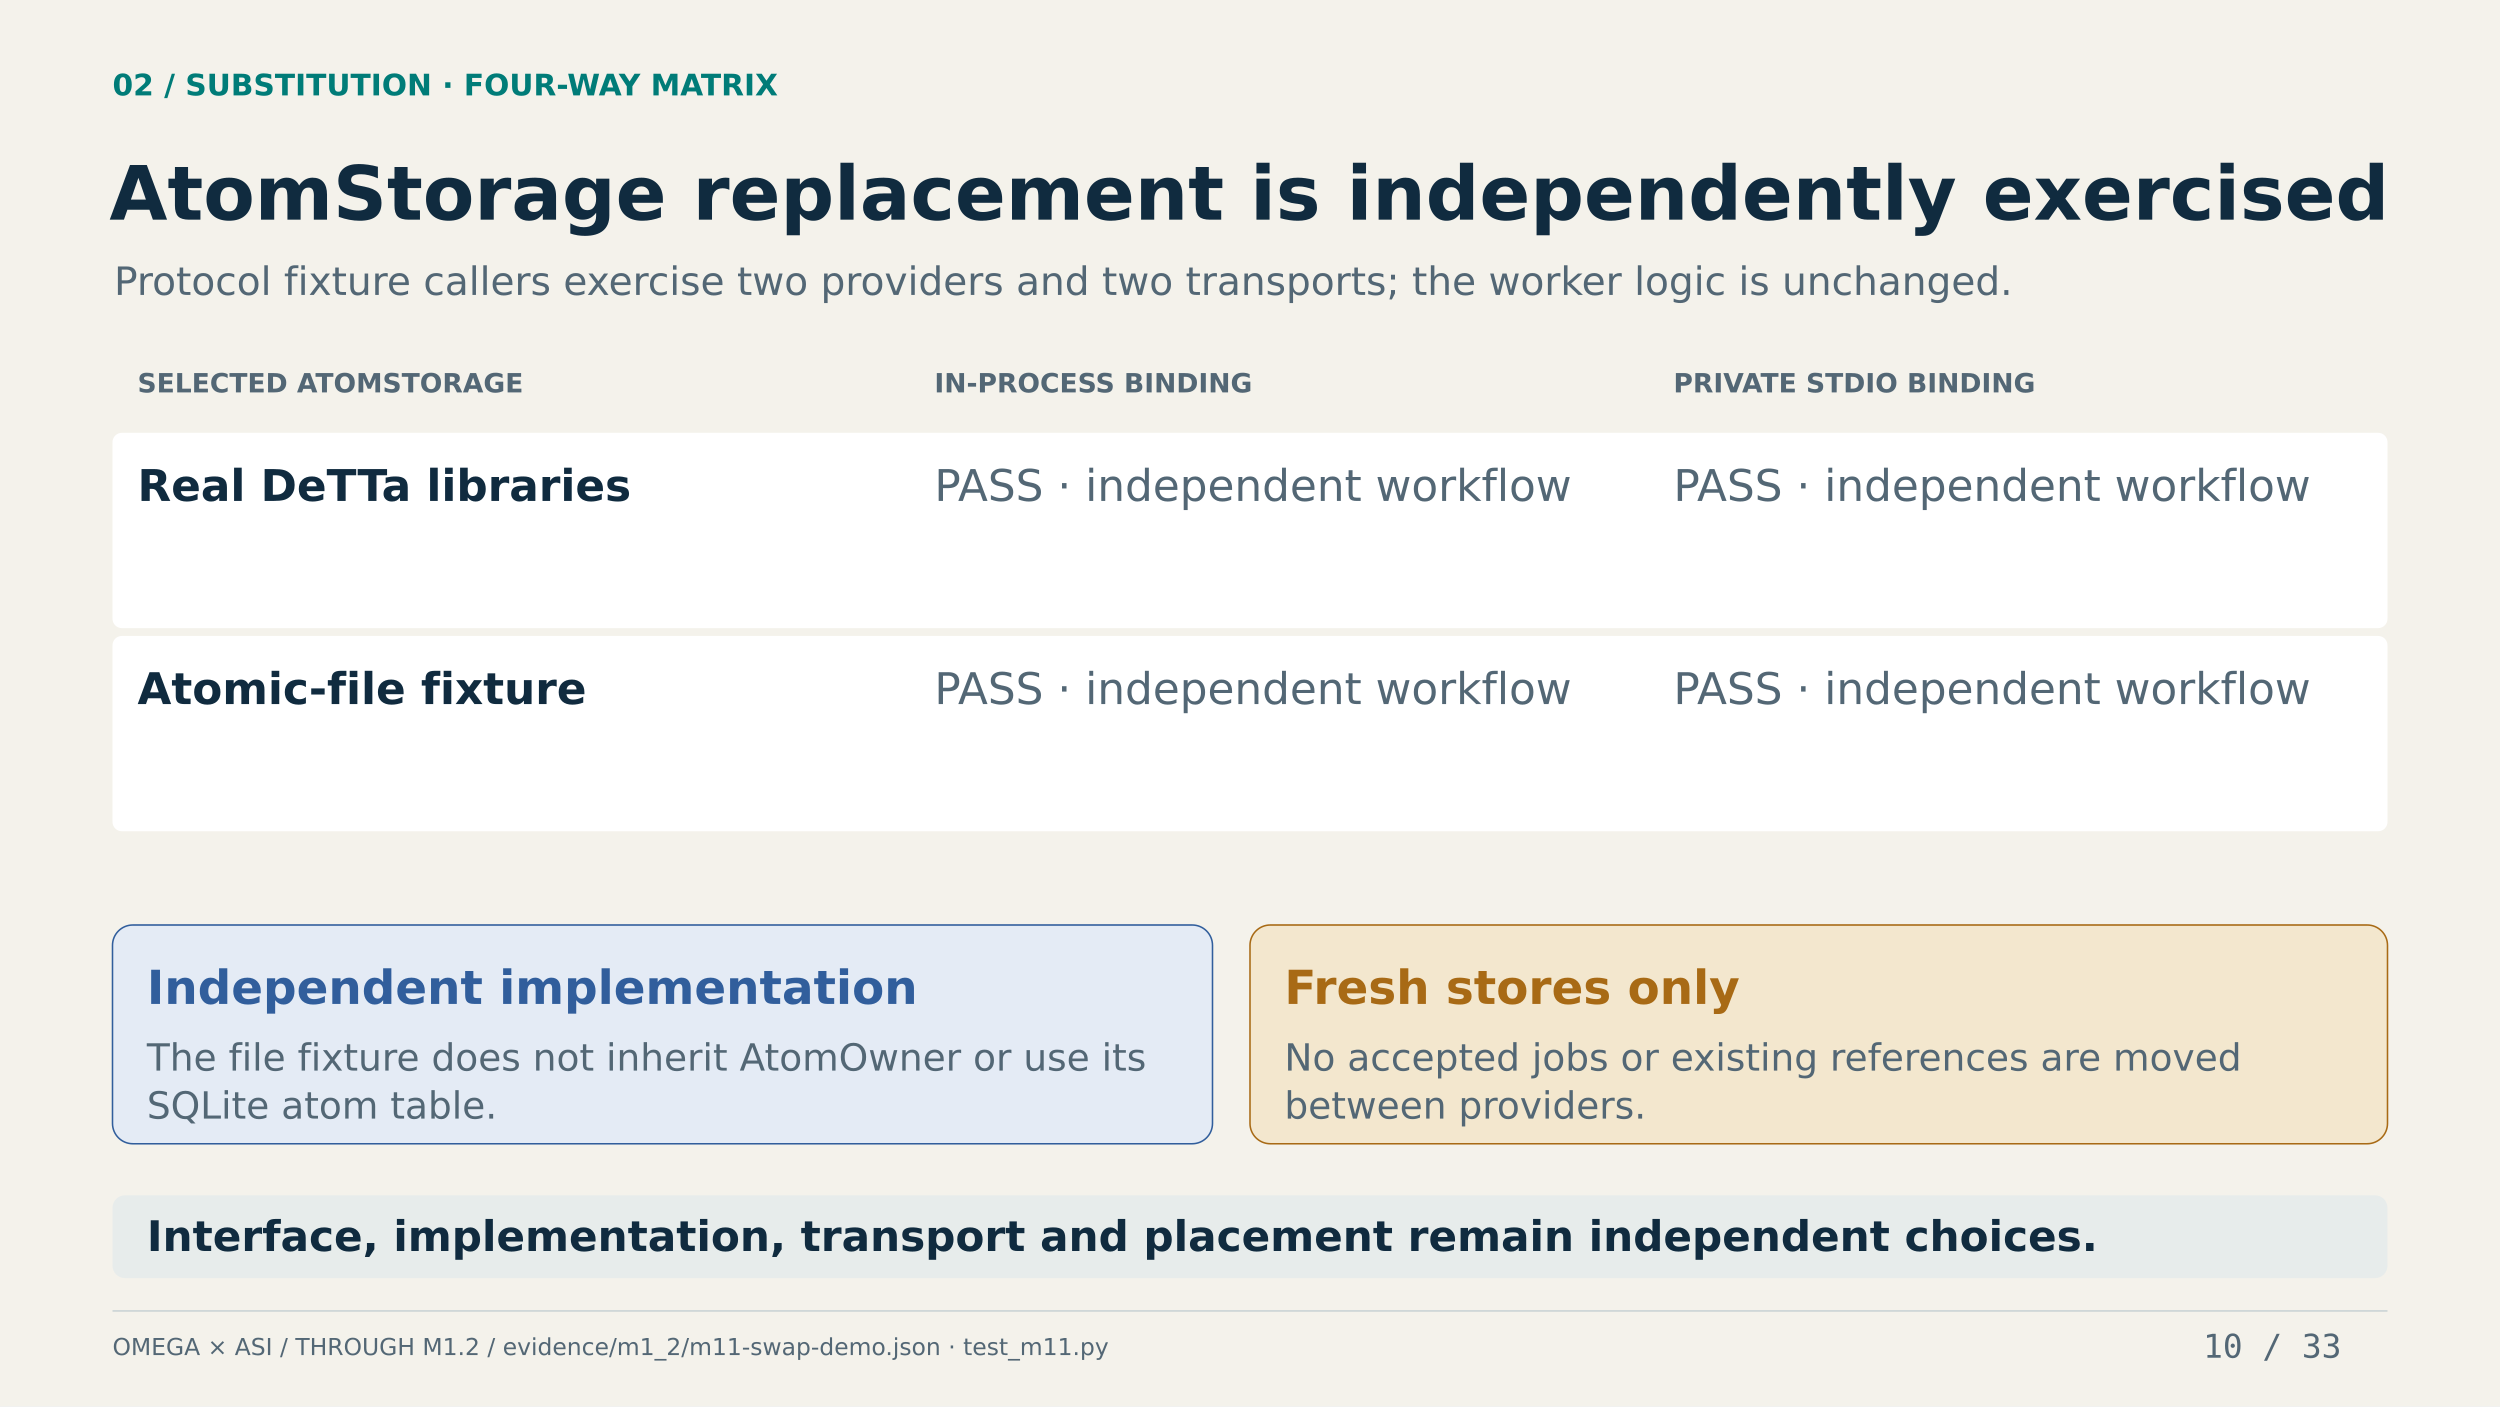
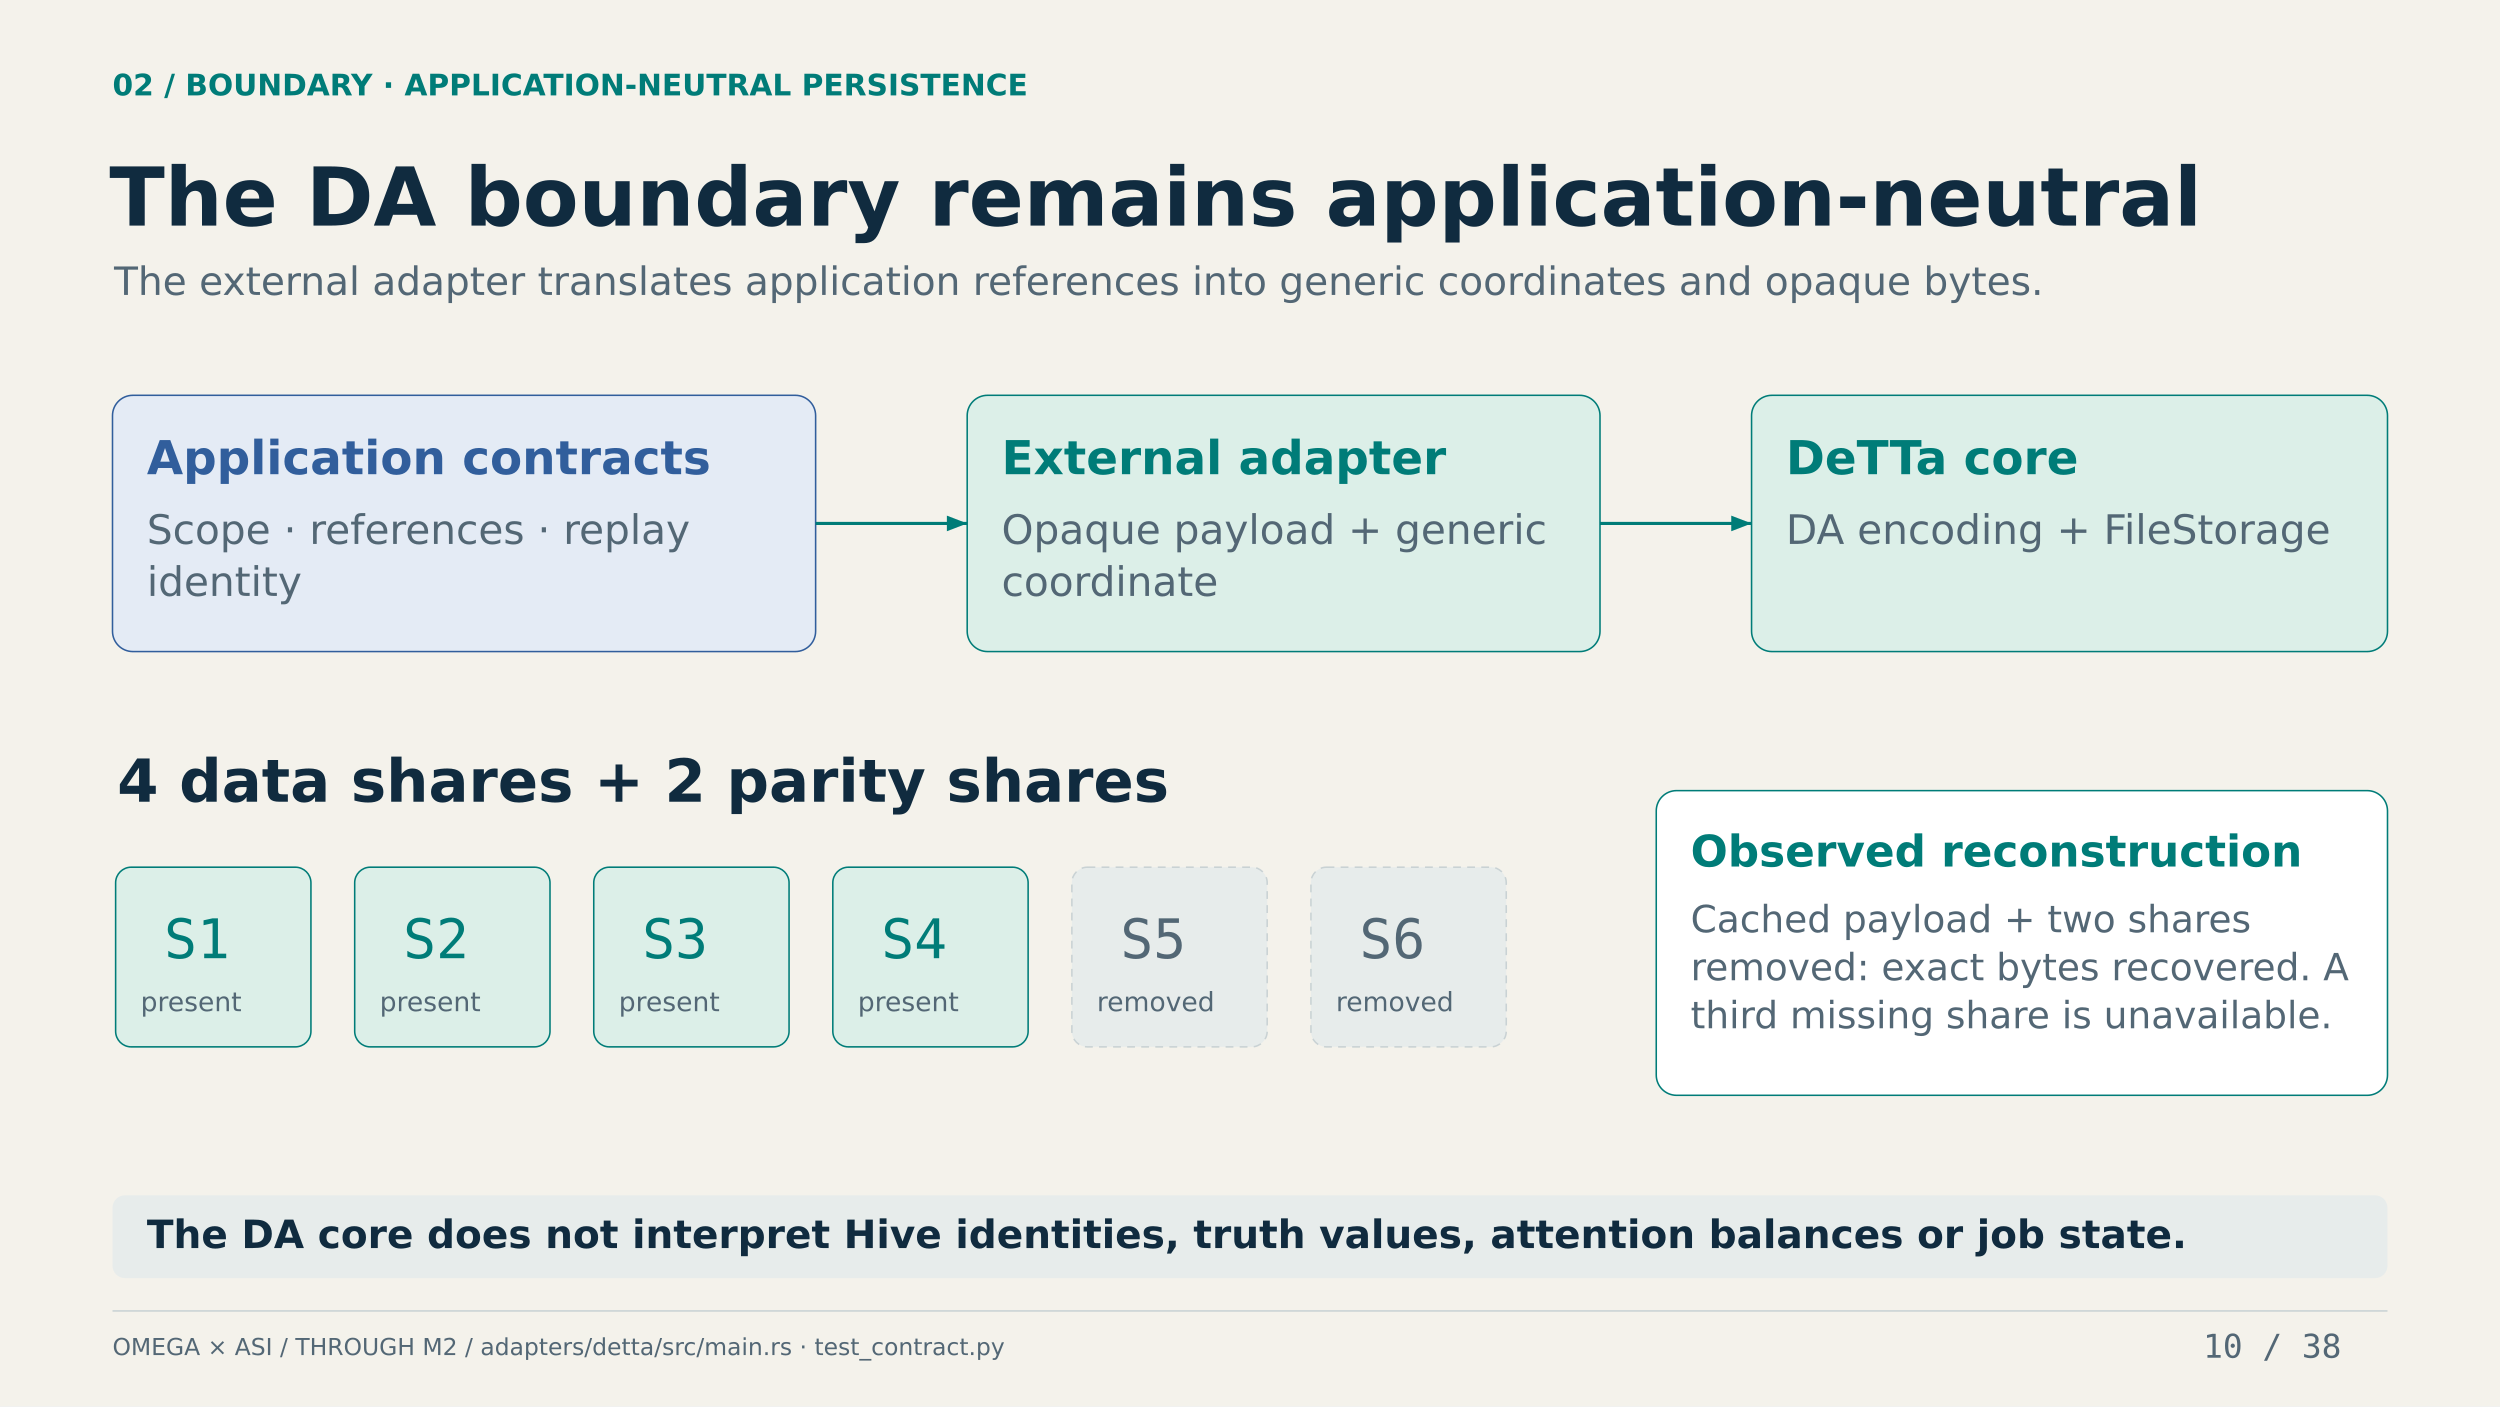
<svg xmlns="http://www.w3.org/2000/svg" width="1600" height="900" viewBox="0 0 1600 900" role="img" aria-labelledby="title desc">
  <rect width="1600" height="900" fill="#F4F2EB" />
-   <text x="72" y="61.05" font-family="DejaVu Sans" font-size="19" font-weight="700" fill="#007C78">02 / SUBSTITUTION · FOUR-WAY MATRIX</text>
-   <text x="70" y="140.6" font-family="DejaVu Sans" font-size="48" font-weight="700" fill="#102B3F">AtomStorage replacement is independently exercised</text>
-   <text x="73" y="188.75" font-family="DejaVu Sans" font-size="25" font-weight="400" fill="#536775">Protocol fixture callers exercise two providers and two transports; the worker logic is unchanged.</text>
-   <text x="88" y="251.15" font-family="DejaVu Sans" font-size="17" font-weight="700" fill="#536775">SELECTED ATOMSTORAGE</text>
-   <text x="598" y="251.15" font-family="DejaVu Sans" font-size="17" font-weight="700" fill="#536775">IN-PROCESS BINDING</text>
-   <text x="1071" y="251.15" font-family="DejaVu Sans" font-size="17" font-weight="700" fill="#536775">PRIVATE STDIO BINDING</text>
-   <rect x="72" y="277" width="1456" height="125" rx="6" fill="#FFFFFF" />
-   <text x="88" y="320.6" font-family="DejaVu Sans" font-size="28" font-weight="700" fill="#102B3F">Real DeTTa libraries</text>
-   <text x="598" y="320.6" font-family="DejaVu Sans" font-size="28" font-weight="400" fill="#536775">PASS · independent workflow</text>
-   <text x="1071" y="320.6" font-family="DejaVu Sans" font-size="28" font-weight="400" fill="#536775">PASS · independent workflow</text>
-   <rect x="72" y="407" width="1456" height="125" rx="6" fill="#FFFFFF" />
-   <text x="88" y="450.6" font-family="DejaVu Sans" font-size="28" font-weight="700" fill="#102B3F">Atomic-file fixture</text>
-   <text x="598" y="450.6" font-family="DejaVu Sans" font-size="28" font-weight="400" fill="#536775">PASS · independent workflow</text>
-   <text x="1071" y="450.6" font-family="DejaVu Sans" font-size="28" font-weight="400" fill="#536775">PASS · independent workflow</text>
-   <rect x="72" y="592" width="704" height="140" rx="13" fill="#E4EBF5" stroke="#315E9C" />
-   <text x="94" y="642.5" font-family="DejaVu Sans" font-size="30" font-weight="700" fill="#315E9C">Independent implementation</text>
-   <text x="94" y="685.2" font-family="DejaVu Sans" font-size="24" font-weight="400" fill="#536775">The file fixture does not inherit AtomOwner or use its</text>
-   <text x="94" y="715.92" font-family="DejaVu Sans" font-size="24" font-weight="400" fill="#536775">SQLite atom table.</text>
-   <rect x="800" y="592" width="728" height="140" rx="13" fill="#F3E7CE" stroke="#A86A15" />
-   <text x="822" y="642.5" font-family="DejaVu Sans" font-size="30" font-weight="700" fill="#A86A15">Fresh stores only</text>
-   <text x="822" y="685.2" font-family="DejaVu Sans" font-size="24" font-weight="400" fill="#536775">No accepted jobs or existing references are moved</text>
-   <text x="822" y="715.92" font-family="DejaVu Sans" font-size="24" font-weight="400" fill="#536775">between providers.</text>
+   <text x="72" y="61.05" font-family="DejaVu Sans" font-size="19" font-weight="700" fill="#007C78">02 / BOUNDARY · APPLICATION-NEUTRAL PERSISTENCE</text>
+   <text x="70" y="144.4" font-family="DejaVu Sans" font-size="52" font-weight="700" fill="#102B3F">The DA boundary remains application-neutral</text>
+   <text x="73" y="188.75" font-family="DejaVu Sans" font-size="25" font-weight="400" fill="#536775">The external adapter translates application references into generic coordinates and opaque bytes.</text>
+   <rect x="72" y="253" width="450" height="164" rx="13" fill="#E4EBF5" stroke="#315E9C" />
+   <text x="94" y="303.5" font-family="DejaVu Sans" font-size="30" font-weight="700" fill="#315E9C">Application contracts</text>
+   <text x="94" y="348.1" font-family="DejaVu Sans" font-size="26" font-weight="400" fill="#536775">Scope · references · replay</text>
+   <text x="94" y="381.38" font-family="DejaVu Sans" font-size="26" font-weight="400" fill="#536775">identity</text>
+   <rect x="619" y="253" width="405" height="164" rx="13" fill="#DCEFE8" stroke="#007C78" />
+   <text x="641" y="303.5" font-family="DejaVu Sans" font-size="30" font-weight="700" fill="#007C78">External adapter</text>
+   <text x="641" y="348.1" font-family="DejaVu Sans" font-size="26" font-weight="400" fill="#536775">Opaque payload + generic</text>
+   <text x="641" y="381.38" font-family="DejaVu Sans" font-size="26" font-weight="400" fill="#536775">coordinate</text>
+   <rect x="1121" y="253" width="407" height="164" rx="13" fill="#DCEFE8" stroke="#007C78" />
+   <text x="1143" y="303.5" font-family="DejaVu Sans" font-size="30" font-weight="700" fill="#007C78">DeTTa core</text>
+   <text x="1143" y="348.1" font-family="DejaVu Sans" font-size="26" font-weight="400" fill="#536775">DA encoding + FileStorage</text>
+   <line x1="522" y1="335" x2="619" y2="335" stroke="#007C78" stroke-width="2" />
+   <polygon points="619,335 606.0,330.0 606.0,340.0" fill="#007C78" />
+   <line x1="1024" y1="335" x2="1121" y2="335" stroke="#007C78" stroke-width="2" />
+   <polygon points="1121,335 1108.0,330.0 1108.0,340.0" fill="#007C78" />
+   <text x="75" y="513.1" font-family="DejaVu Sans" font-size="38" font-weight="700" fill="#102B3F">4 data shares + 2 parity shares</text>
+   <rect x="74" y="555" width="125" height="115" rx="10" fill="#DCEFE8" stroke="#007C78" />
+   <text x="105" y="613.25" font-family="DejaVu Sans Mono" font-size="35" font-weight="400" fill="#007C78">S1</text>
+   <text x="90" y="647.15" font-family="DejaVu Sans" font-size="17" font-weight="400" fill="#536775">present</text>
+   <rect x="227" y="555" width="125" height="115" rx="10" fill="#DCEFE8" stroke="#007C78" />
+   <text x="258" y="613.25" font-family="DejaVu Sans Mono" font-size="35" font-weight="400" fill="#007C78">S2</text>
+   <text x="243" y="647.15" font-family="DejaVu Sans" font-size="17" font-weight="400" fill="#536775">present</text>
+   <rect x="380" y="555" width="125" height="115" rx="10" fill="#DCEFE8" stroke="#007C78" />
+   <text x="411" y="613.25" font-family="DejaVu Sans Mono" font-size="35" font-weight="400" fill="#007C78">S3</text>
+   <text x="396" y="647.15" font-family="DejaVu Sans" font-size="17" font-weight="400" fill="#536775">present</text>
+   <rect x="533" y="555" width="125" height="115" rx="10" fill="#DCEFE8" stroke="#007C78" />
+   <text x="564" y="613.25" font-family="DejaVu Sans Mono" font-size="35" font-weight="400" fill="#007C78">S4</text>
+   <text x="549" y="647.15" font-family="DejaVu Sans" font-size="17" font-weight="400" fill="#536775">present</text>
+   <rect x="686" y="555" width="125" height="115" rx="10" fill="#E7ECEB" stroke="#C9D2D4" stroke-dasharray="5 4" />
+   <text x="717" y="613.25" font-family="DejaVu Sans Mono" font-size="35" font-weight="400" fill="#536775">S5</text>
+   <text x="702" y="647.15" font-family="DejaVu Sans" font-size="17" font-weight="400" fill="#536775">removed</text>
+   <rect x="839" y="555" width="125" height="115" rx="10" fill="#E7ECEB" stroke="#C9D2D4" stroke-dasharray="5 4" />
+   <text x="870" y="613.25" font-family="DejaVu Sans Mono" font-size="35" font-weight="400" fill="#536775">S6</text>
+   <text x="855" y="647.15" font-family="DejaVu Sans" font-size="17" font-weight="400" fill="#536775">removed</text>
+   <rect x="1060" y="506" width="468" height="195" rx="13" fill="#FFFFFF" stroke="#007C78" />
+   <text x="1082" y="554.6" font-family="DejaVu Sans" font-size="28" font-weight="700" fill="#007C78">Observed reconstruction</text>
+   <text x="1082" y="596.64" font-family="DejaVu Sans" font-size="24" font-weight="400" fill="#536775">Cached payload + two shares</text>
+   <text x="1082" y="627.36" font-family="DejaVu Sans" font-size="24" font-weight="400" fill="#536775">removed: exact bytes recovered. A</text>
+   <text x="1082" y="658.08" font-family="DejaVu Sans" font-size="24" font-weight="400" fill="#536775">third missing share is unavailable.</text>
  <rect x="72" y="765" width="1456" height="53" rx="8" fill="#E7ECEB" />
-   <text x="94" y="800.65" font-family="DejaVu Sans" font-size="27" font-weight="700" fill="#102B3F">Interface, implementation, transport and placement remain independent choices.</text>
+   <text x="94" y="798.75" font-family="DejaVu Sans" font-size="25" font-weight="700" fill="#102B3F">The DA core does not interpret Hive identities, truth values, attention balances or job state.</text>
  <line x1="72" y1="839" x2="1528" y2="839" stroke="#C9D2D4" stroke-width="1" />
-   <text x="72" y="867.25" font-family="DejaVu Sans" font-size="15" font-weight="400" fill="#536775">OMEGA × ASI / THROUGH M1.2 / evidence/m1_2/m11-swap-demo.json · test_m11.py</text>
-   <text x="1410" y="868.95" font-family="DejaVu Sans Mono" font-size="21" font-weight="400" fill="#536775">10 / 33</text>
+   <text x="72" y="867.25" font-family="DejaVu Sans" font-size="15" font-weight="400" fill="#536775">OMEGA × ASI / THROUGH M2 / adapters/detta/src/main.rs · test_contract.py</text>
+   <text x="1410" y="868.95" font-family="DejaVu Sans Mono" font-size="21" font-weight="400" fill="#536775">10 / 38</text>
</svg>
